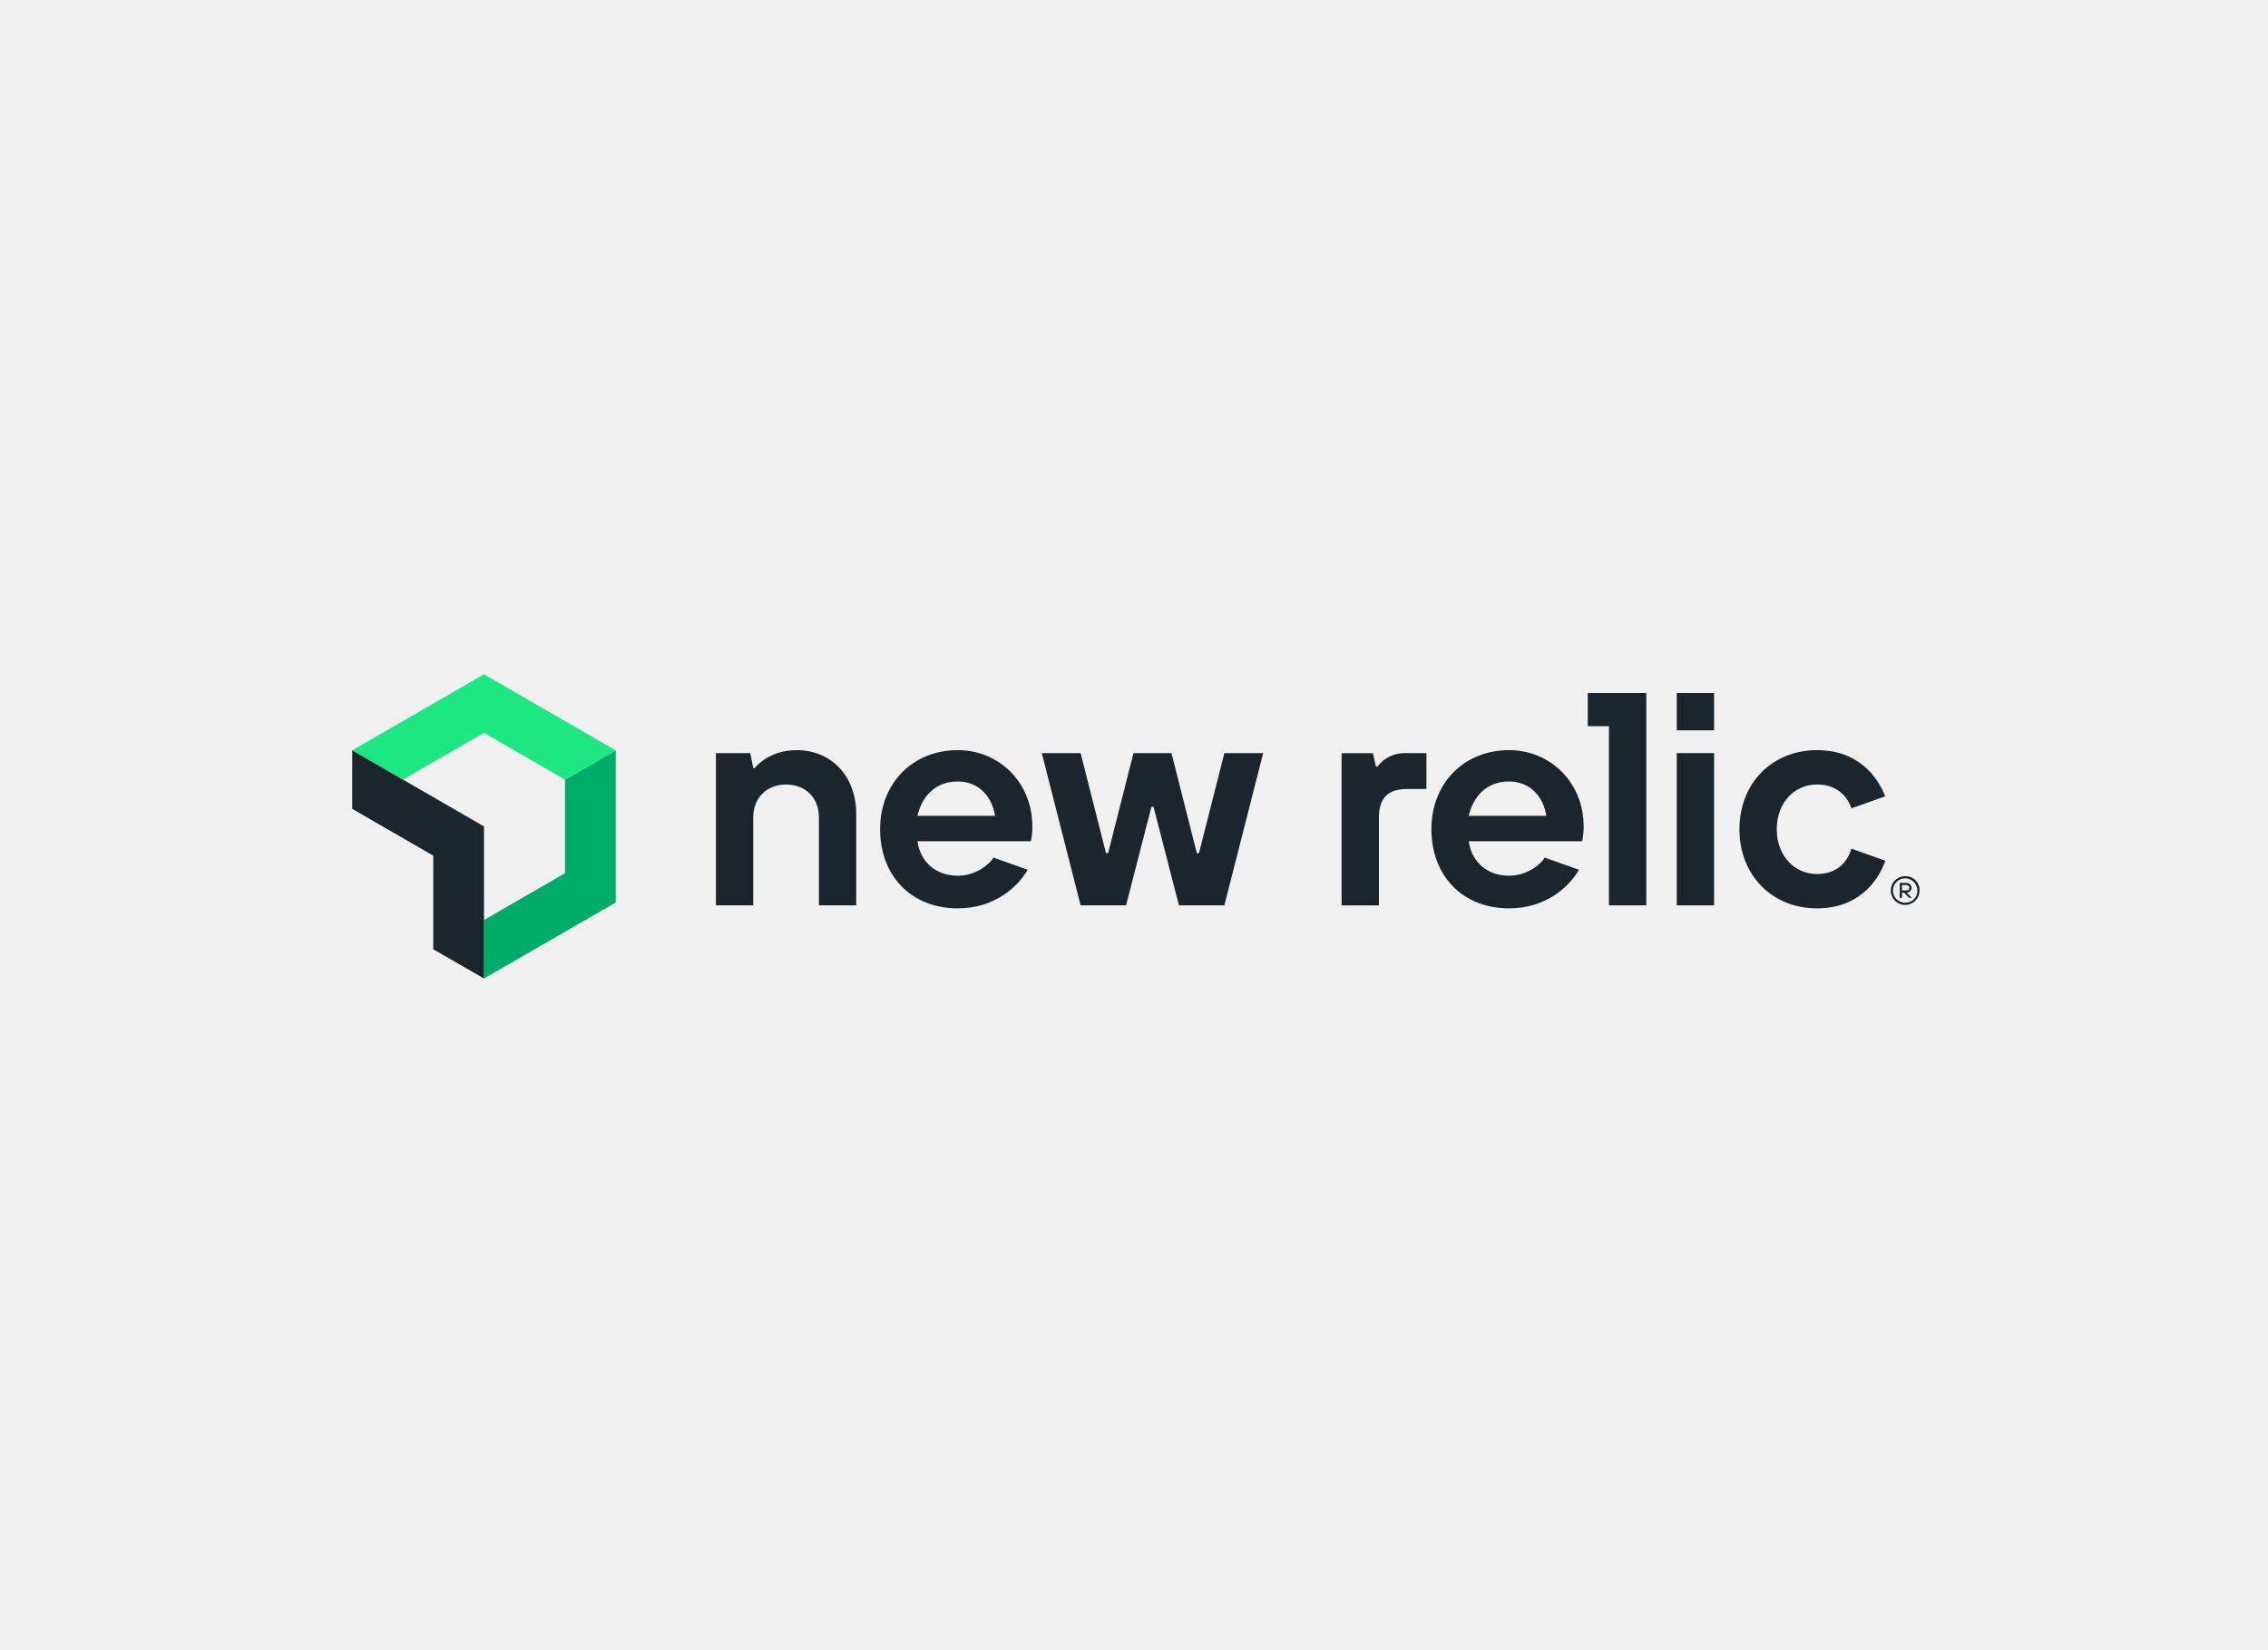
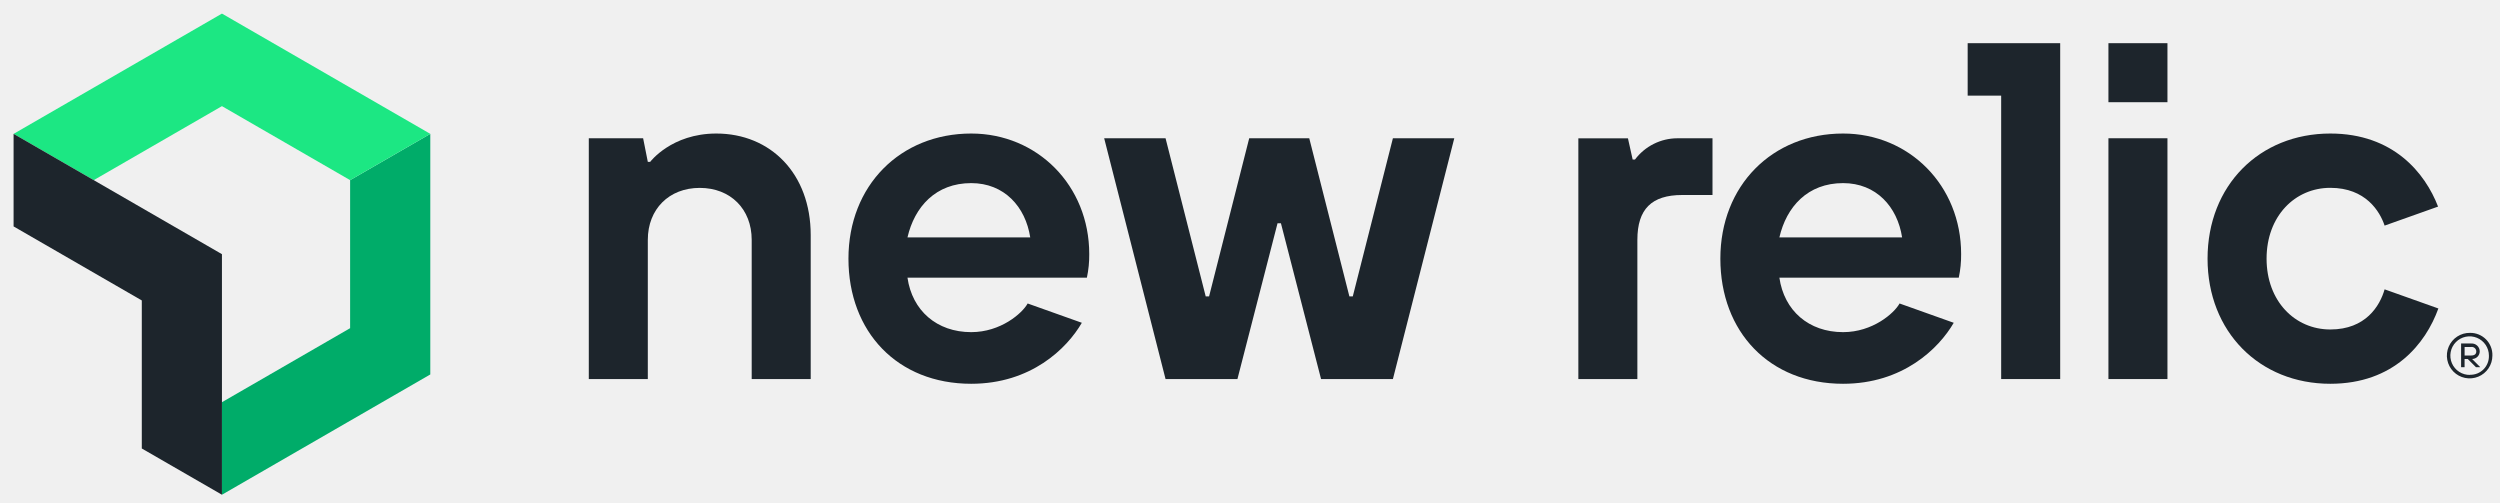
- <svg xmlns="http://www.w3.org/2000/svg" width="528" height="384" viewBox="0 0 528 384" fill="none">
+ <svg xmlns="http://www.w3.org/2000/svg" width="368" height="74" viewBox="80 155 368 74" fill="none">
  <rect width="528" height="384" fill="none" />
  <g clip-path="url(#clip0_10_9)">
    <path d="M131.537 181.517V203.307L112.67 214.205V227.824L143.339 210.119V174.705L131.537 181.517Z" fill="#00AC69" />
    <path d="M112.67 170.624L131.537 181.517L143.339 174.705L112.67 157L82 174.705L93.797 181.517L112.67 170.624Z" fill="#1CE783" />
    <path d="M100.872 199.226V221.017L112.67 227.824V192.414L82 174.705V188.329L100.872 199.226Z" fill="#1D252C" />
    <path d="M185.436 174.656C178.834 174.656 175.706 178.826 175.706 178.826H175.358L174.668 175.351H166.671V210.796H175.358V190.303C175.358 185.785 178.477 182.658 183.004 182.658C187.53 182.658 190.649 185.776 190.649 190.303V210.796H199.336V189.599C199.336 180.564 193.429 174.656 185.436 174.656Z" fill="#1D252C" />
    <path d="M279.129 198.634H278.63L272.722 175.351H263.883L257.976 198.634H257.481L251.569 175.351H242.534L251.569 210.796H262.15L268.053 187.861H268.552L274.46 210.796H285.036L294.071 175.351H285.036L279.129 198.634Z" fill="#1D252C" />
    <path d="M320.673 178.479H320.326L319.631 175.36H312.333V210.801H321.021V190.307C321.021 185.79 323.106 183.704 327.623 183.704H332.079V175.355H326.911C325.7 175.358 324.507 175.641 323.425 176.183C322.342 176.725 321.401 177.511 320.673 178.479V178.479Z" fill="#1D252C" />
    <path d="M351.303 174.656C340.882 174.656 333.237 182.301 333.237 193.074C333.237 203.846 340.45 211.492 351.303 211.492C360.093 211.492 365.386 206.319 367.591 202.514L359.616 199.672C358.828 201.115 355.647 203.891 351.303 203.891C346.237 203.891 342.62 200.719 341.925 195.872H368.331C368.575 194.73 368.691 193.564 368.678 192.397C368.678 182.301 361.033 174.656 351.303 174.656ZM341.925 189.946C342.967 185.429 346.095 181.954 351.303 181.954C356.172 181.954 359.295 185.429 359.99 189.946H341.925Z" fill="#1D252C" />
    <path d="M222.962 174.656C212.537 174.656 204.892 182.301 204.892 193.074C204.892 203.846 212.092 211.492 222.962 211.492C231.752 211.492 237.041 206.319 239.246 202.514L231.271 199.672C230.483 201.115 227.306 203.891 222.962 203.891C217.897 203.891 214.275 200.719 213.58 195.872H239.99C240.234 194.73 240.351 193.564 240.337 192.397C240.337 182.301 232.692 174.656 222.962 174.656ZM213.58 189.946C214.622 185.429 217.75 181.954 222.962 181.954C227.827 181.954 230.955 185.429 231.65 189.946H213.58Z" fill="#1D252C" />
    <path d="M399.049 161.357H390.361V170.045H399.049V161.357Z" fill="#1D252C" />
    <path d="M423.022 203.499C417.81 203.499 413.64 199.329 413.64 193.074C413.64 186.819 417.81 182.649 423.022 182.649C428.235 182.649 430.32 186.124 431.015 188.209L438.883 185.411C436.976 180.461 432.298 174.656 423.022 174.656C412.597 174.656 404.952 182.301 404.952 193.074C404.952 203.846 412.597 211.492 423.022 211.492C432.378 211.492 437.056 205.593 438.928 200.407L431.015 197.591C430.32 200.024 428.235 203.499 423.022 203.499Z" fill="#1D252C" />
    <path d="M369.64 169.078H374.572V210.796H383.26V161.357H369.64V169.078Z" fill="#1D252C" />
    <path d="M399.049 175.351H390.361V210.796H399.049V175.351Z" fill="#1D252C" />
    <path d="M443.579 203.998C442.914 203.988 442.262 204.176 441.704 204.539C441.147 204.901 440.71 205.42 440.449 206.032C440.188 206.643 440.114 207.318 440.238 207.971C440.362 208.624 440.677 209.226 441.143 209.699C441.61 210.173 442.207 210.497 442.858 210.63C443.509 210.763 444.185 210.7 444.8 210.448C445.415 210.196 445.941 209.766 446.312 209.214C446.682 208.663 446.88 208.013 446.88 207.348C446.895 206.908 446.82 206.47 446.659 206.06C446.499 205.651 446.257 205.278 445.949 204.964C445.64 204.651 445.27 204.404 444.863 204.237C444.456 204.071 444.019 203.99 443.579 203.998ZM443.579 210.186C443.015 210.196 442.462 210.038 441.989 209.732C441.516 209.426 441.144 208.986 440.922 208.469C440.7 207.951 440.637 207.379 440.74 206.825C440.844 206.271 441.111 205.761 441.506 205.359C441.9 204.958 442.406 204.682 442.958 204.569C443.51 204.455 444.083 204.509 444.604 204.722C445.126 204.935 445.572 205.299 445.886 205.767C446.2 206.234 446.368 206.785 446.368 207.348C446.38 207.719 446.317 208.089 446.182 208.435C446.047 208.781 445.843 209.096 445.581 209.36C445.32 209.624 445.008 209.832 444.664 209.971C444.319 210.11 443.95 210.177 443.579 210.168V210.186Z" fill="#1D252C" />
    <path d="M445.018 206.729C445.017 206.568 444.983 206.409 444.919 206.262C444.854 206.115 444.76 205.983 444.642 205.873C444.524 205.764 444.386 205.68 444.234 205.626C444.083 205.573 443.922 205.551 443.761 205.562H442.273V209.054H442.786V207.843H443.253L444.461 209.054H445.098L443.891 207.843C444.187 207.843 444.472 207.726 444.683 207.517C444.894 207.309 445.014 207.025 445.018 206.729V206.729ZM442.79 207.33V206.074H443.761C443.854 206.063 443.949 206.071 444.039 206.099C444.128 206.126 444.211 206.173 444.282 206.234C444.352 206.296 444.409 206.372 444.448 206.457C444.488 206.543 444.509 206.635 444.51 206.729C444.51 207.099 444.274 207.33 443.761 207.33H442.79Z" fill="#1D252C" />
  </g>
  <defs>
    <clipPath id="clip0_10_9">
      <rect width="364.88" height="70.824" fill="white" transform="translate(82 157)" />
    </clipPath>
  </defs>
</svg>
